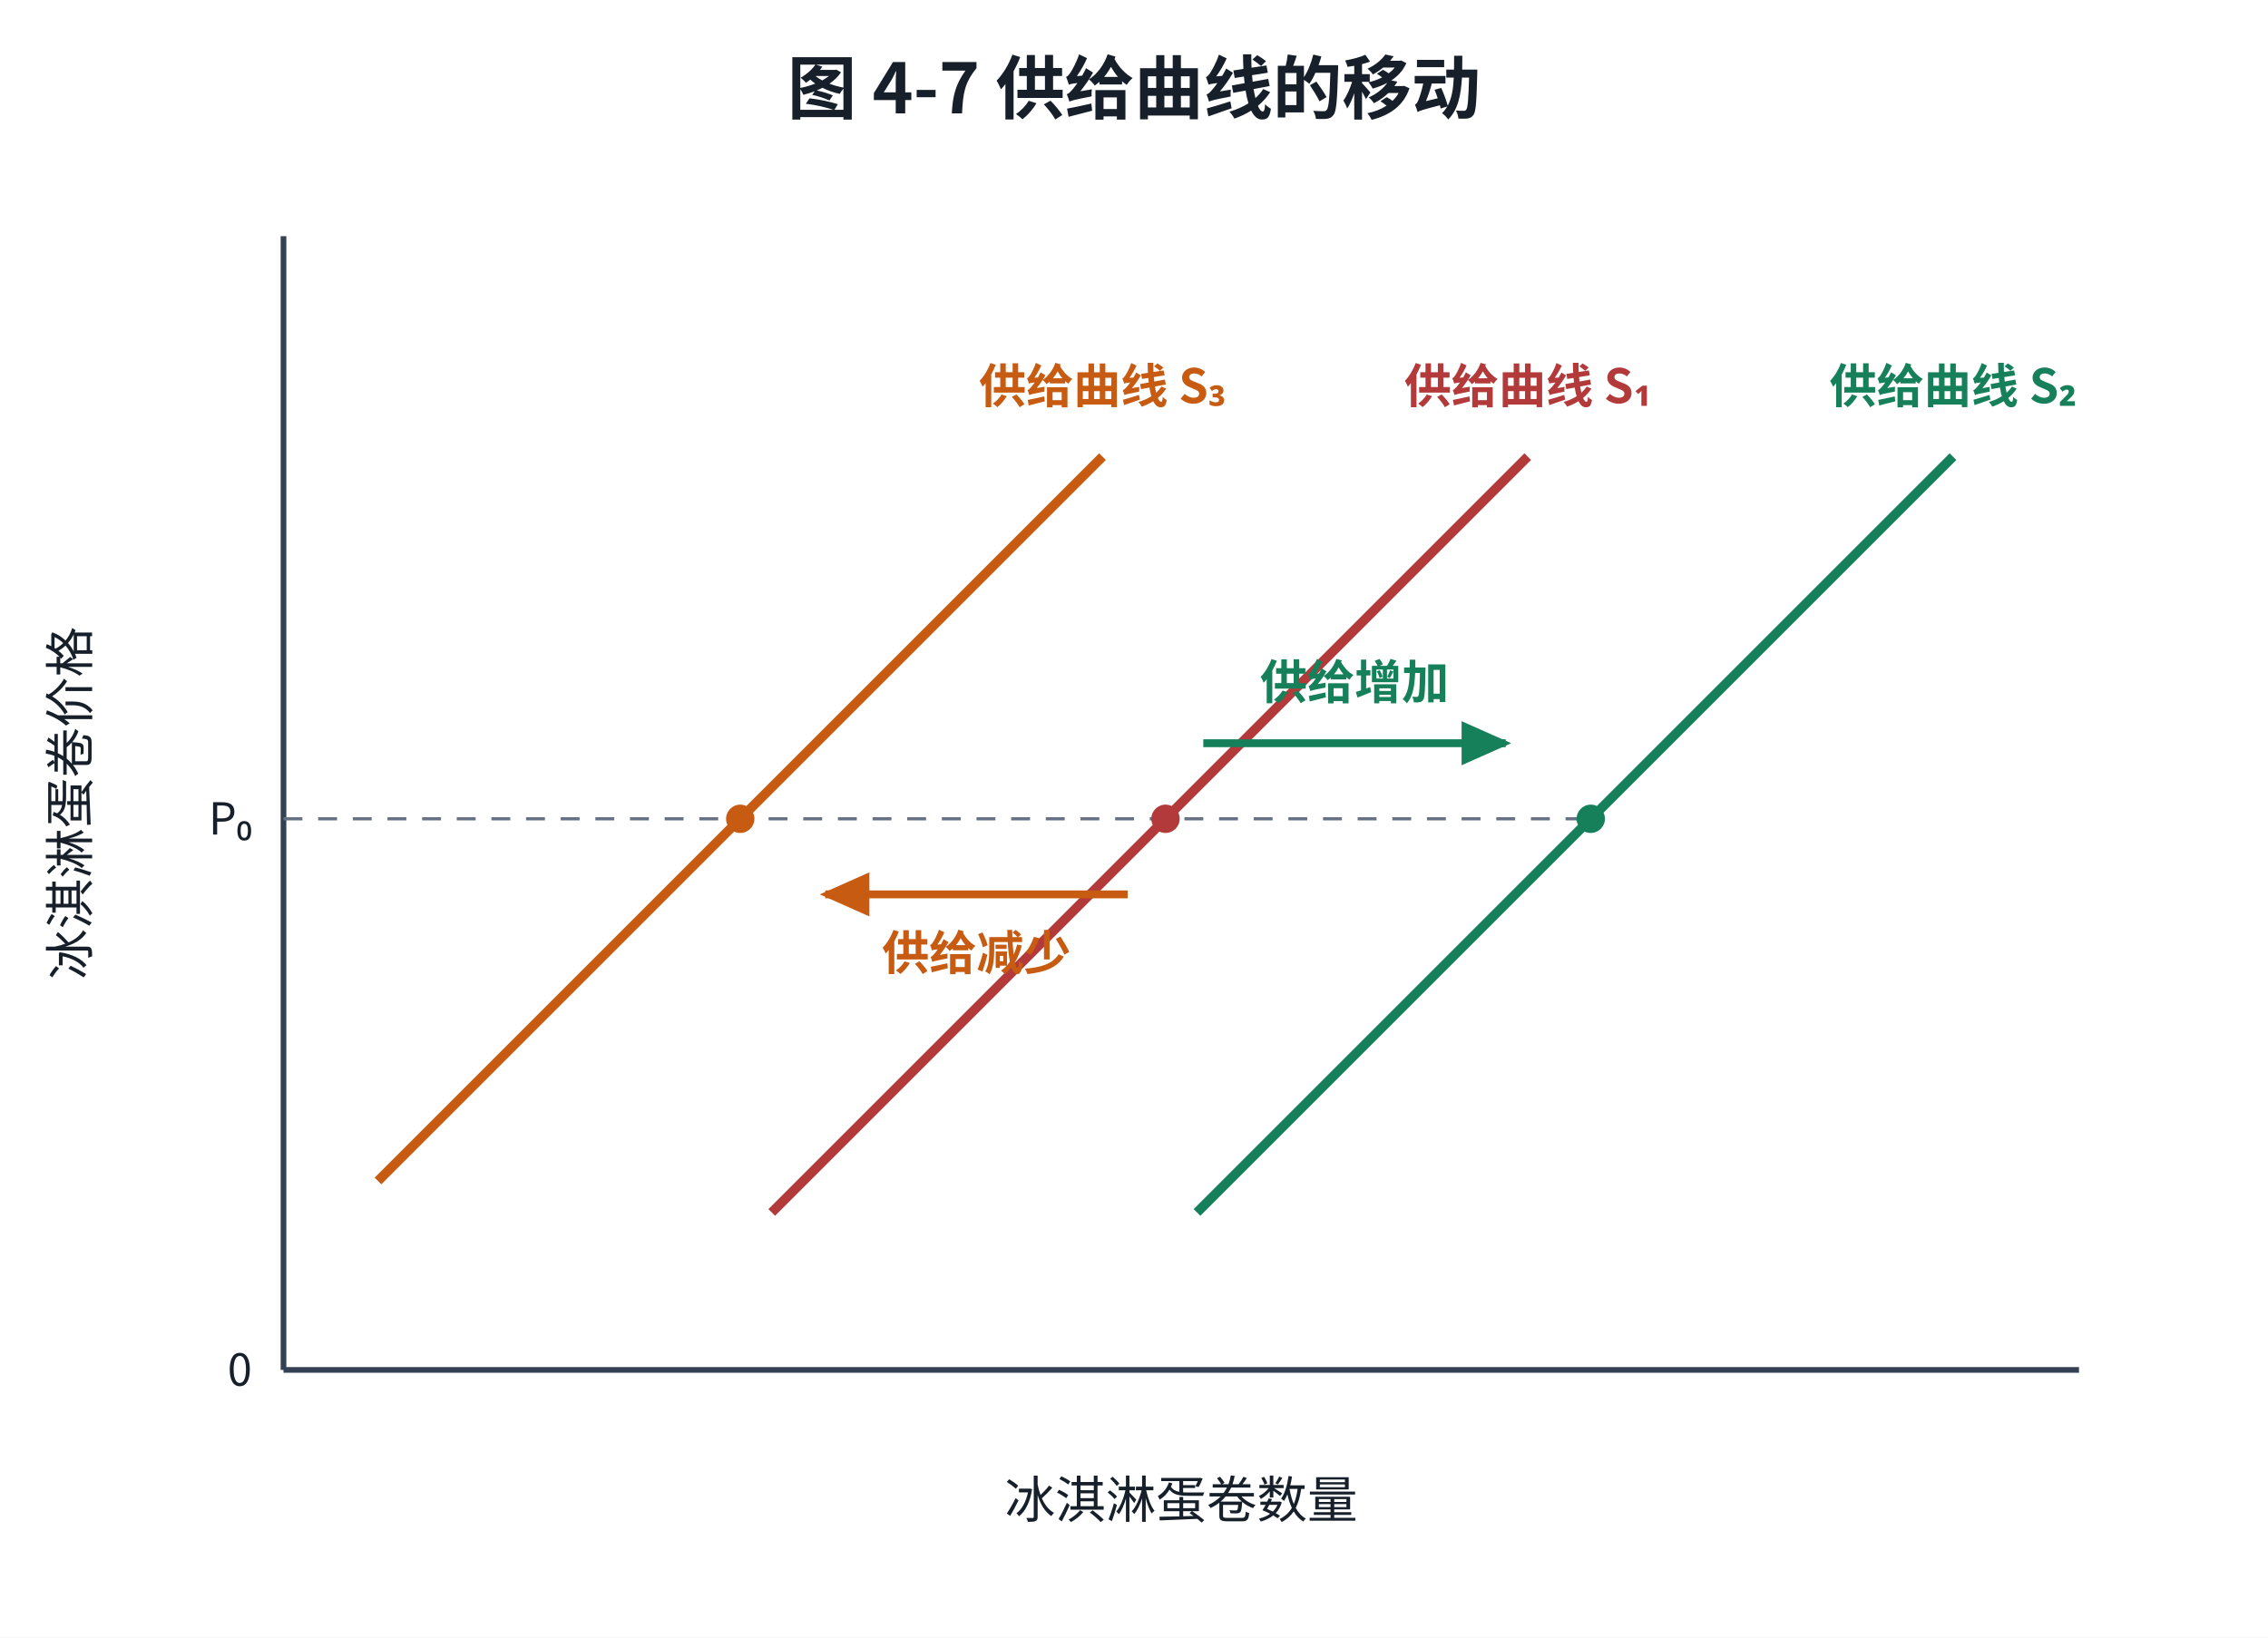
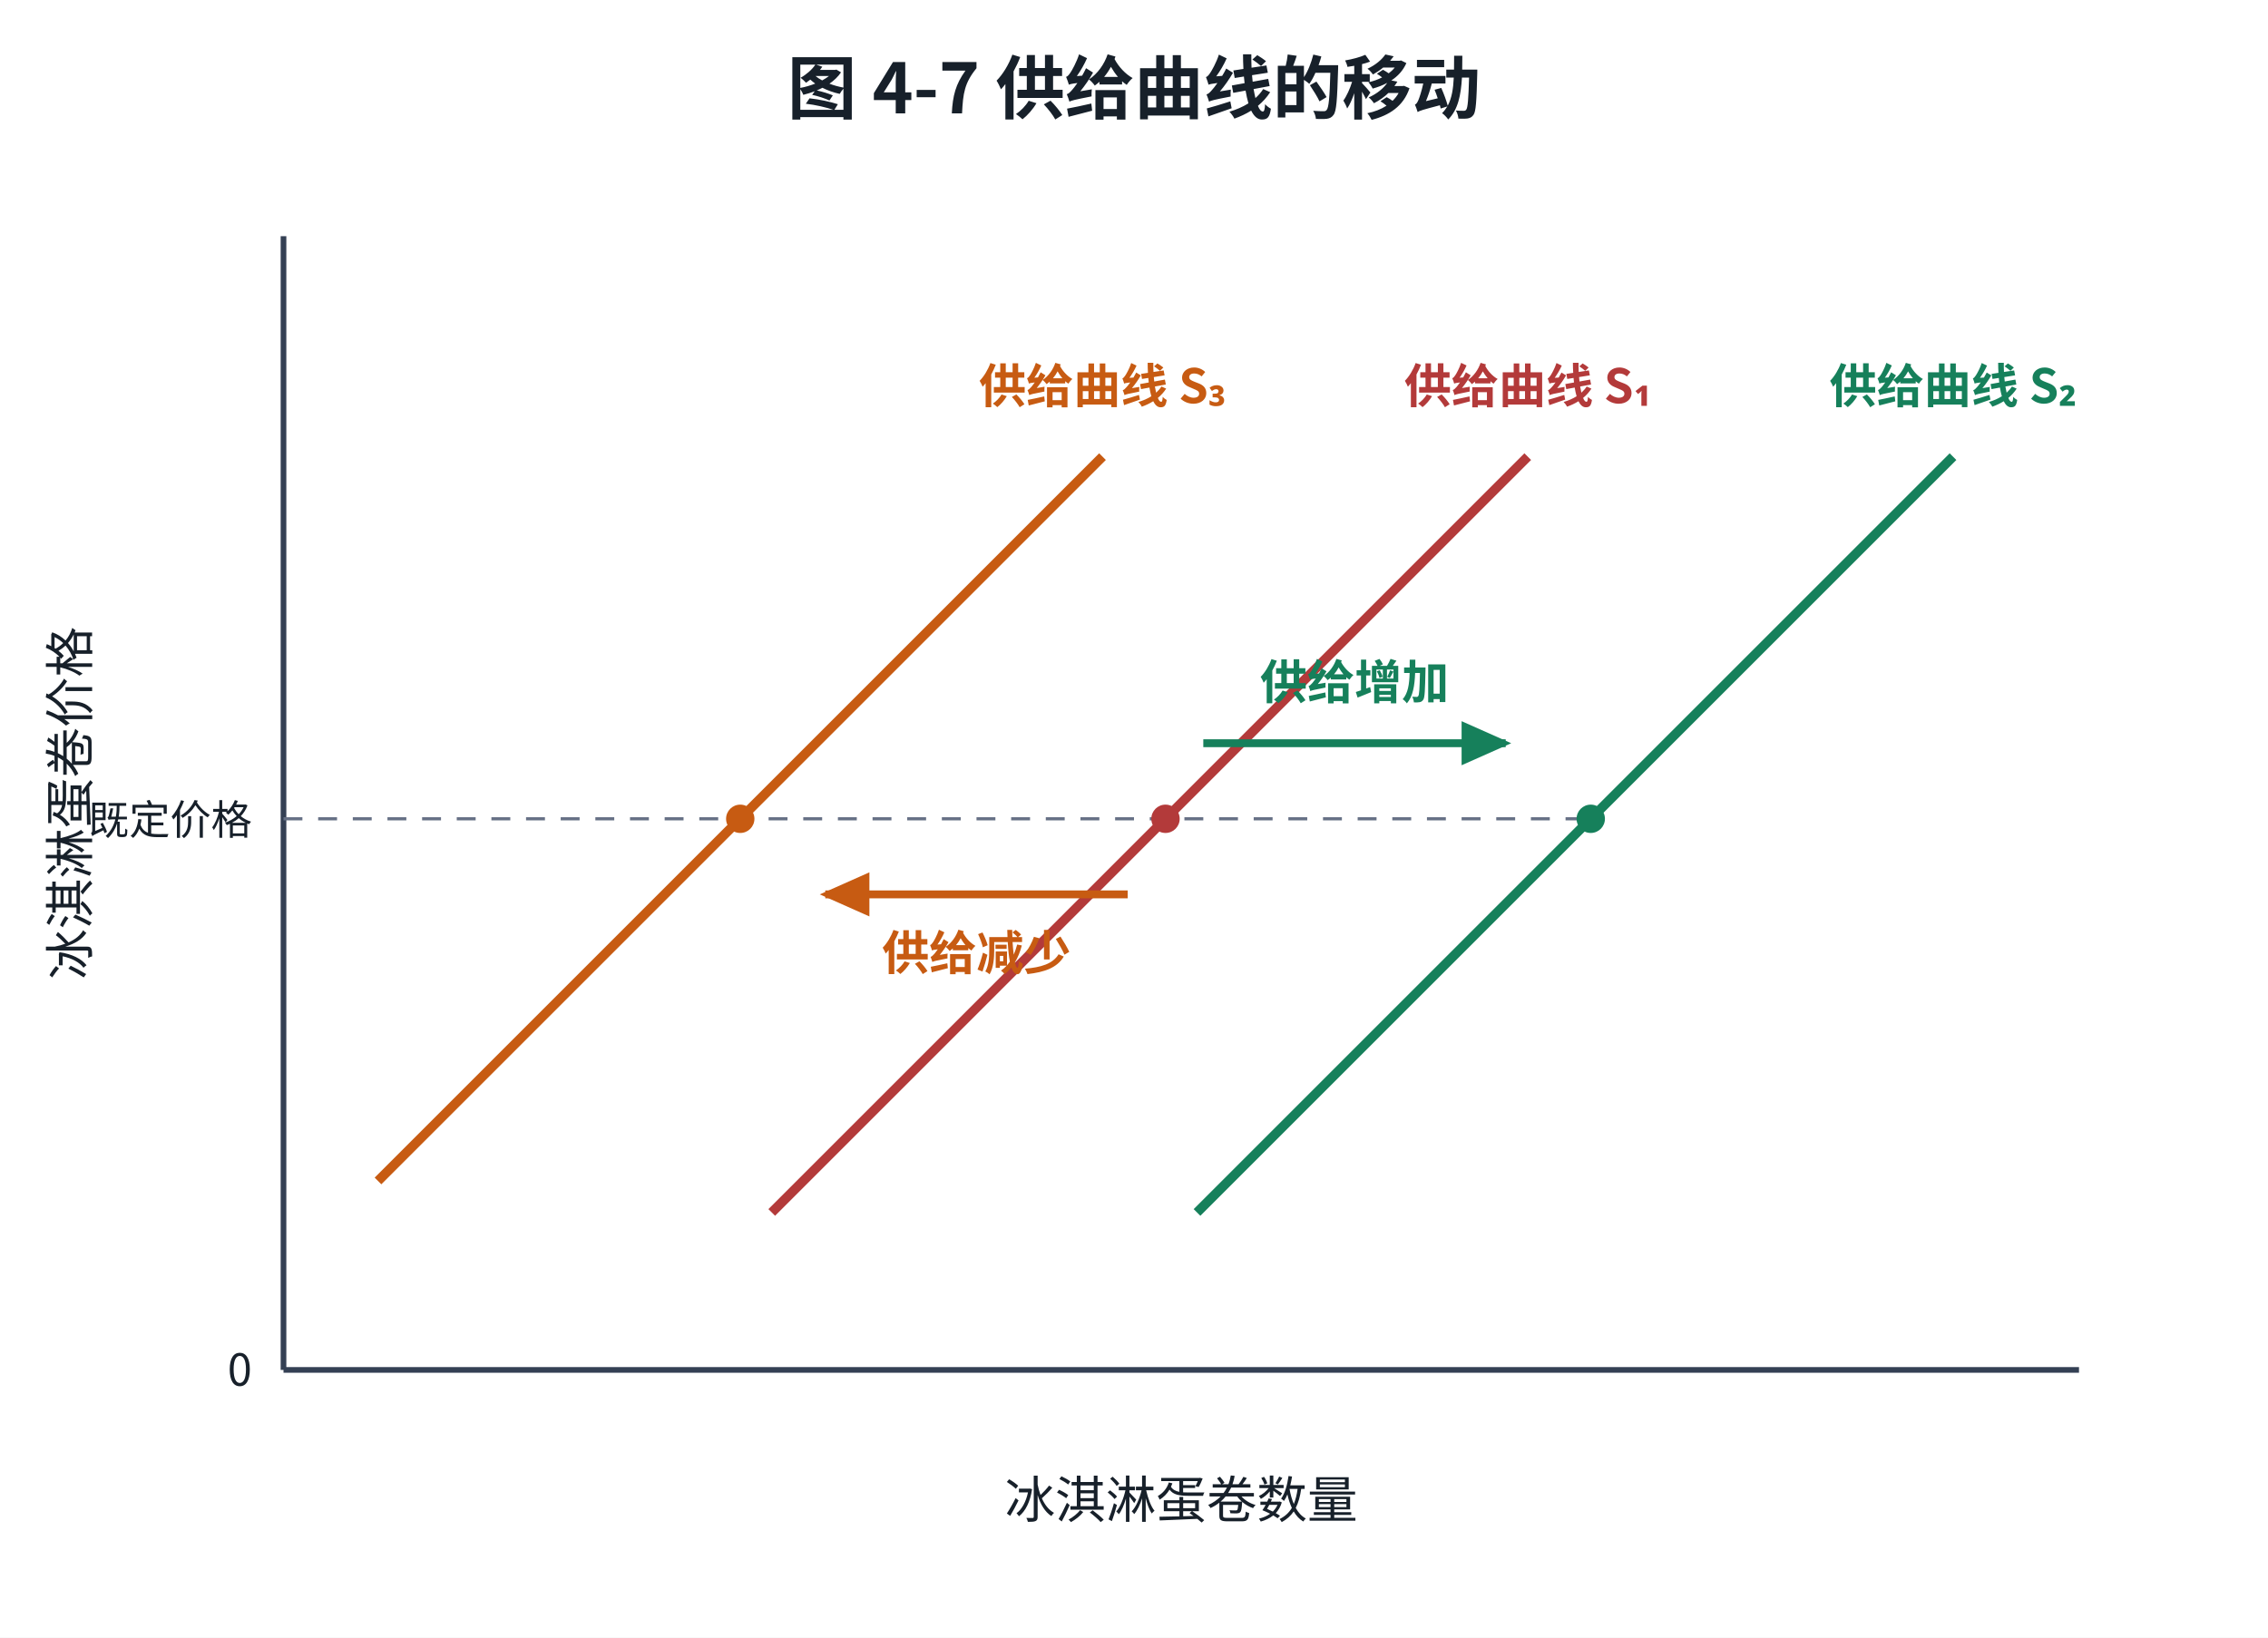
<svg xmlns="http://www.w3.org/2000/svg" width="720" height="520" viewBox="0 0 720 520" role="img" aria-labelledby="title desc">
  <style>text{font-family:"WenQuanYi Micro Hei","Noto Sans CJK SC","Microsoft YaHei","PingFang SC",sans-serif;fill:#17202a}.axis{stroke:#344054;stroke-width:1.8}.red{stroke:#b33a3a}.green{stroke:#16805b}.orange{stroke:#c75b12}.gray{stroke:#667085}.curve{fill:none;stroke-width:3}.dash{stroke-dasharray:6 5}</style>
  <defs>
    <marker id="arr-s-green" viewBox="0 0 10 10" refX="8" refY="5" markerWidth="7" markerHeight="7" orient="auto">
      <path d="M0,1 L9,5 L0,9 z" fill="#16805b" />
    </marker>
    <marker id="arr-s-orange" viewBox="0 0 10 10" refX="8" refY="5" markerWidth="7" markerHeight="7" orient="auto">
      <path d="M0,1 L9,5 L0,9 z" fill="#c75b12" />
    </marker>
  </defs>
  <rect width="100%" height="100%" fill="white" />
  <text x="360" y="36" font-size="22" text-anchor="middle" font-weight="600">图 4-7 供给曲线的移动</text>
  <line x1="90" y1="75" x2="90" y2="435" class="axis" />
  <line x1="90" y1="435" x2="660" y2="435" class="axis" />
  <text x="80" y="440" font-size="14" text-anchor="end">0</text>
  <text x="375" y="482" font-size="16" text-anchor="middle">冰淇淋蛋卷数量</text>
  <text x="28" y="255" font-size="16" text-anchor="middle" transform="rotate(-90 28 255)">冰淇淋蛋卷价格</text>
  <line x1="90" y1="260" x2="505" y2="260" class="gray dash" />
-   <text x="80" y="265" font-size="14" text-anchor="end">P₀</text>
+   <text x="80" y="265" font-size="13" text-anchor="end">既定价格</text>
  <polyline points="120,375 350,145" class="curve orange" />
  <polyline points="245,385 485,145" class="curve red" />
  <polyline points="380,385 620,145" class="curve green" />
  <circle cx="235" cy="260" r="4.5" fill="#c75b12" />
  <circle cx="370" cy="260" r="4.5" fill="#b33a3a" />
  <circle cx="505" cy="260" r="4.5" fill="#16805b" />
  <line x1="382" y1="236" x2="478" y2="236" stroke="#16805b" stroke-width="2.5" marker-end="url(#arr-s-green)" />
  <text x="430" y="222" font-size="15" text-anchor="middle" font-weight="600" style="fill:#16805b">供给增加</text>
  <line x1="358" y1="284" x2="262" y2="284" stroke="#c75b12" stroke-width="2.5" marker-end="url(#arr-s-orange)" />
  <text x="310" y="308" font-size="15" text-anchor="middle" font-weight="600" style="fill:#c75b12">供给减少</text>
  <text x="350" y="128" font-size="15" text-anchor="middle" font-weight="600" style="fill:#c75b12">供给曲线 S₃</text>
  <text x="485" y="128" font-size="15" text-anchor="middle" font-weight="600" style="fill:#b33a3a">供给曲线 S₁</text>
  <text x="620" y="128" font-size="15" text-anchor="middle" font-weight="600" style="fill:#16805b">供给曲线 S₂</text>
</svg>
